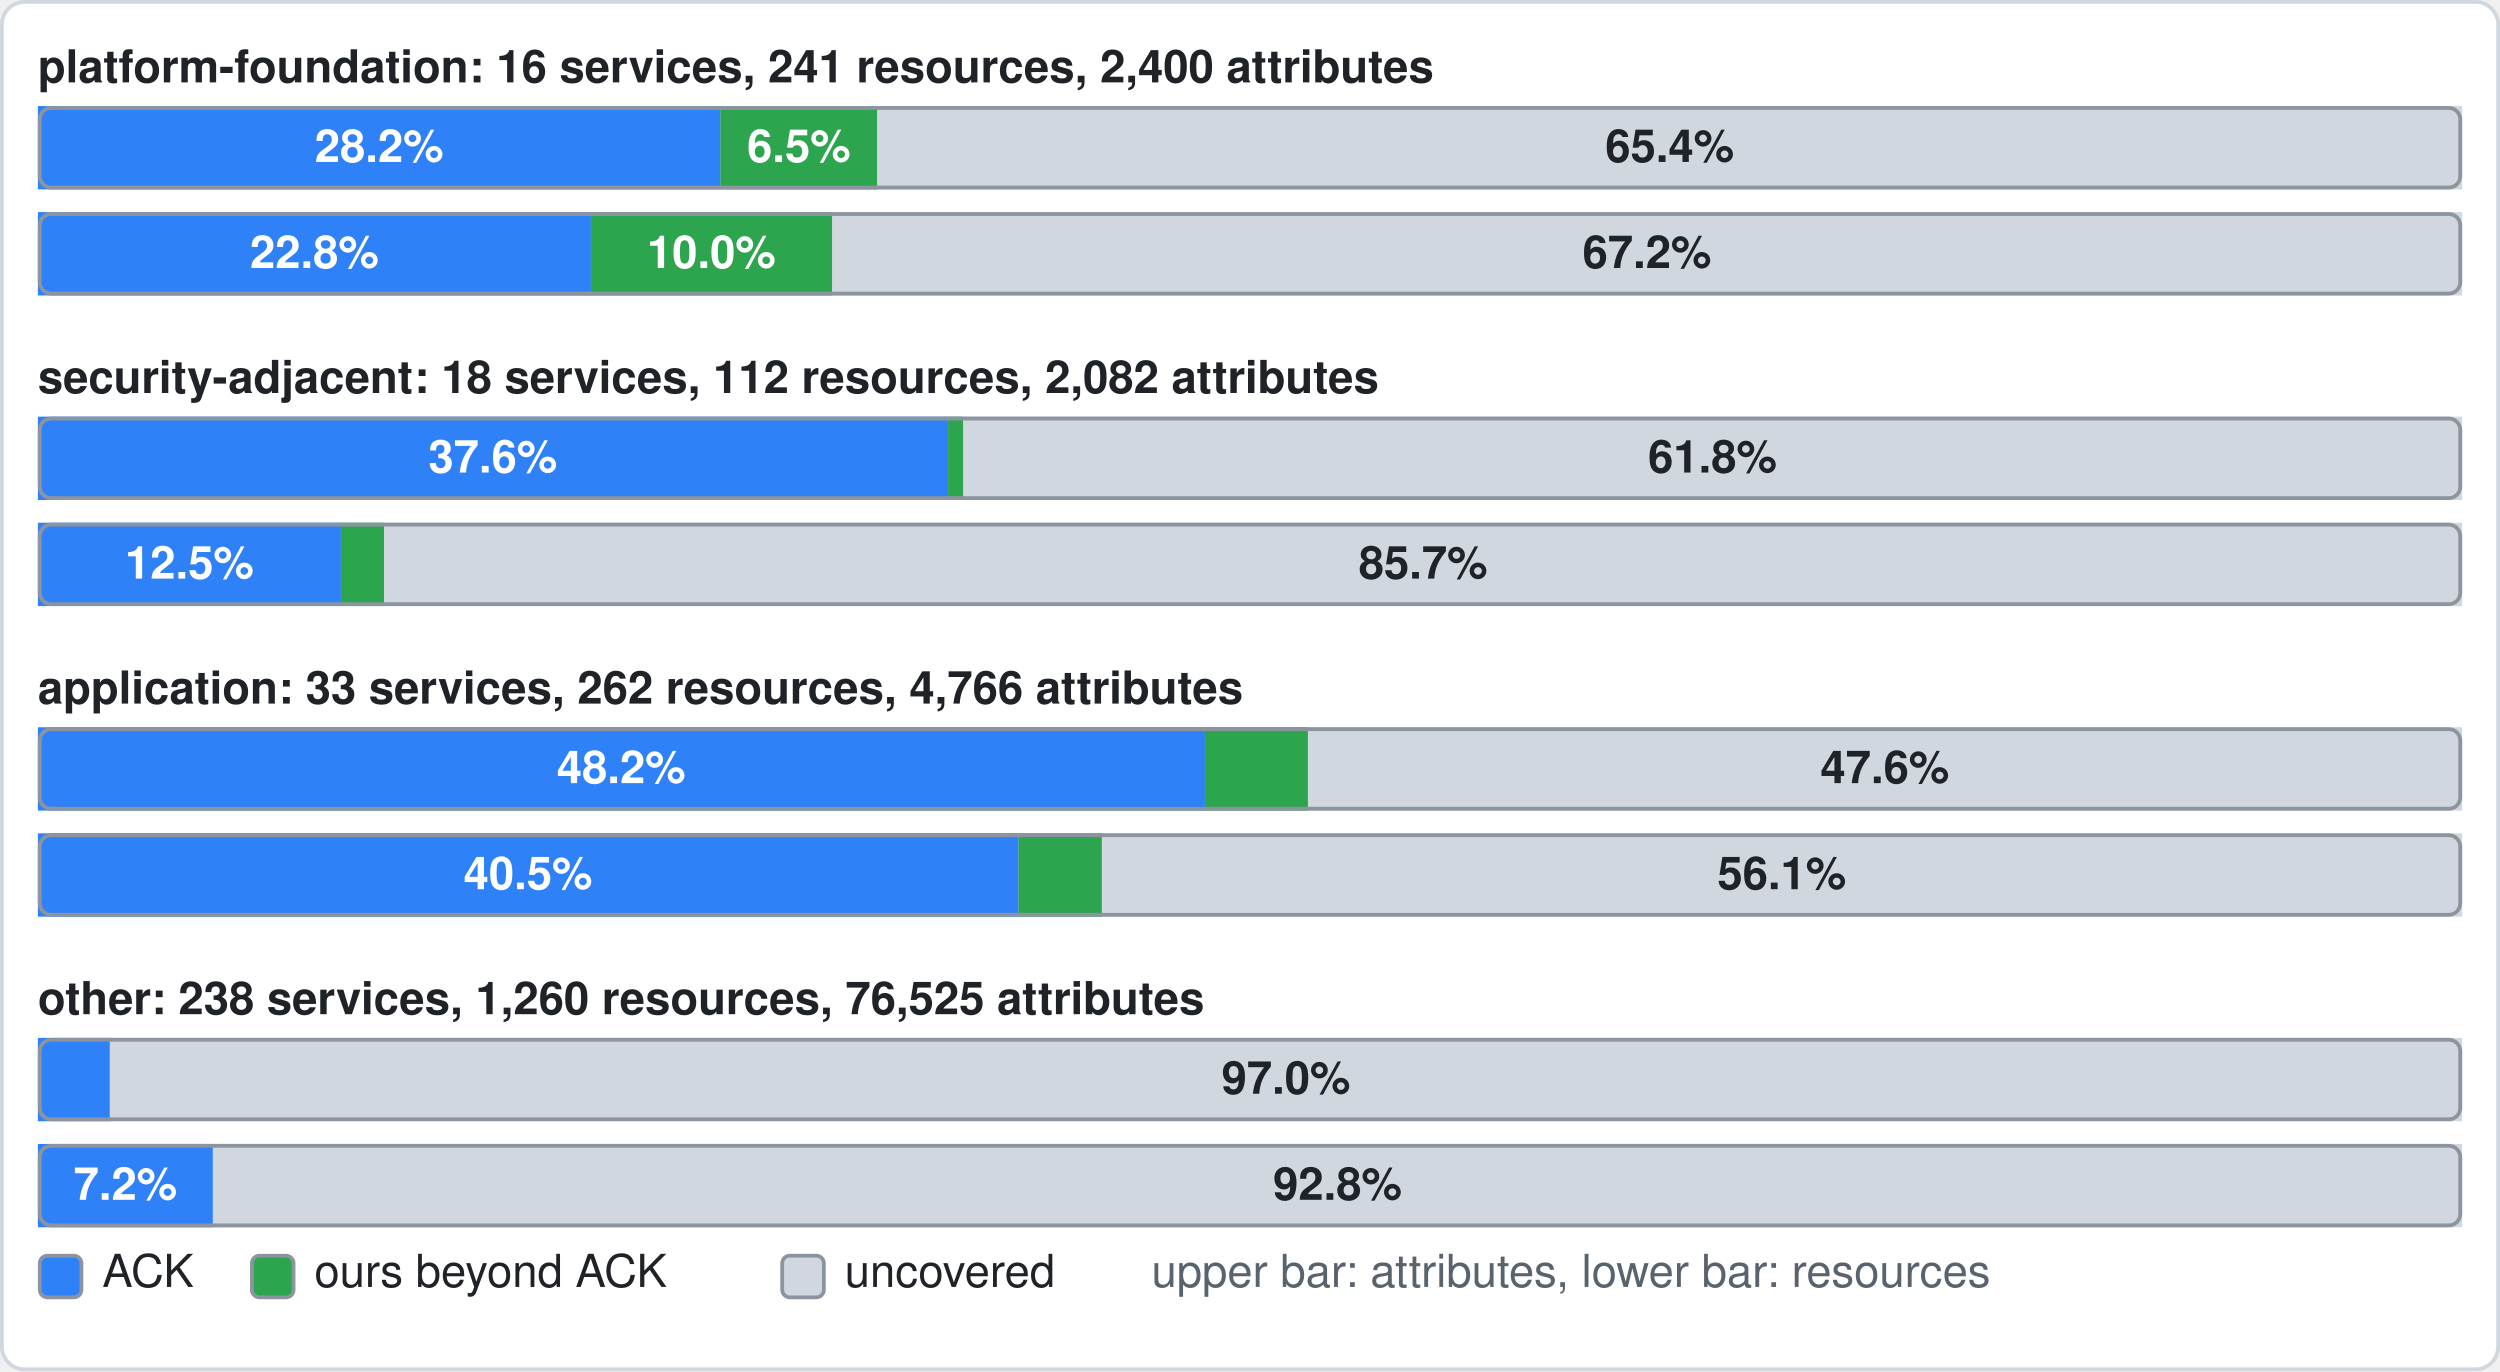
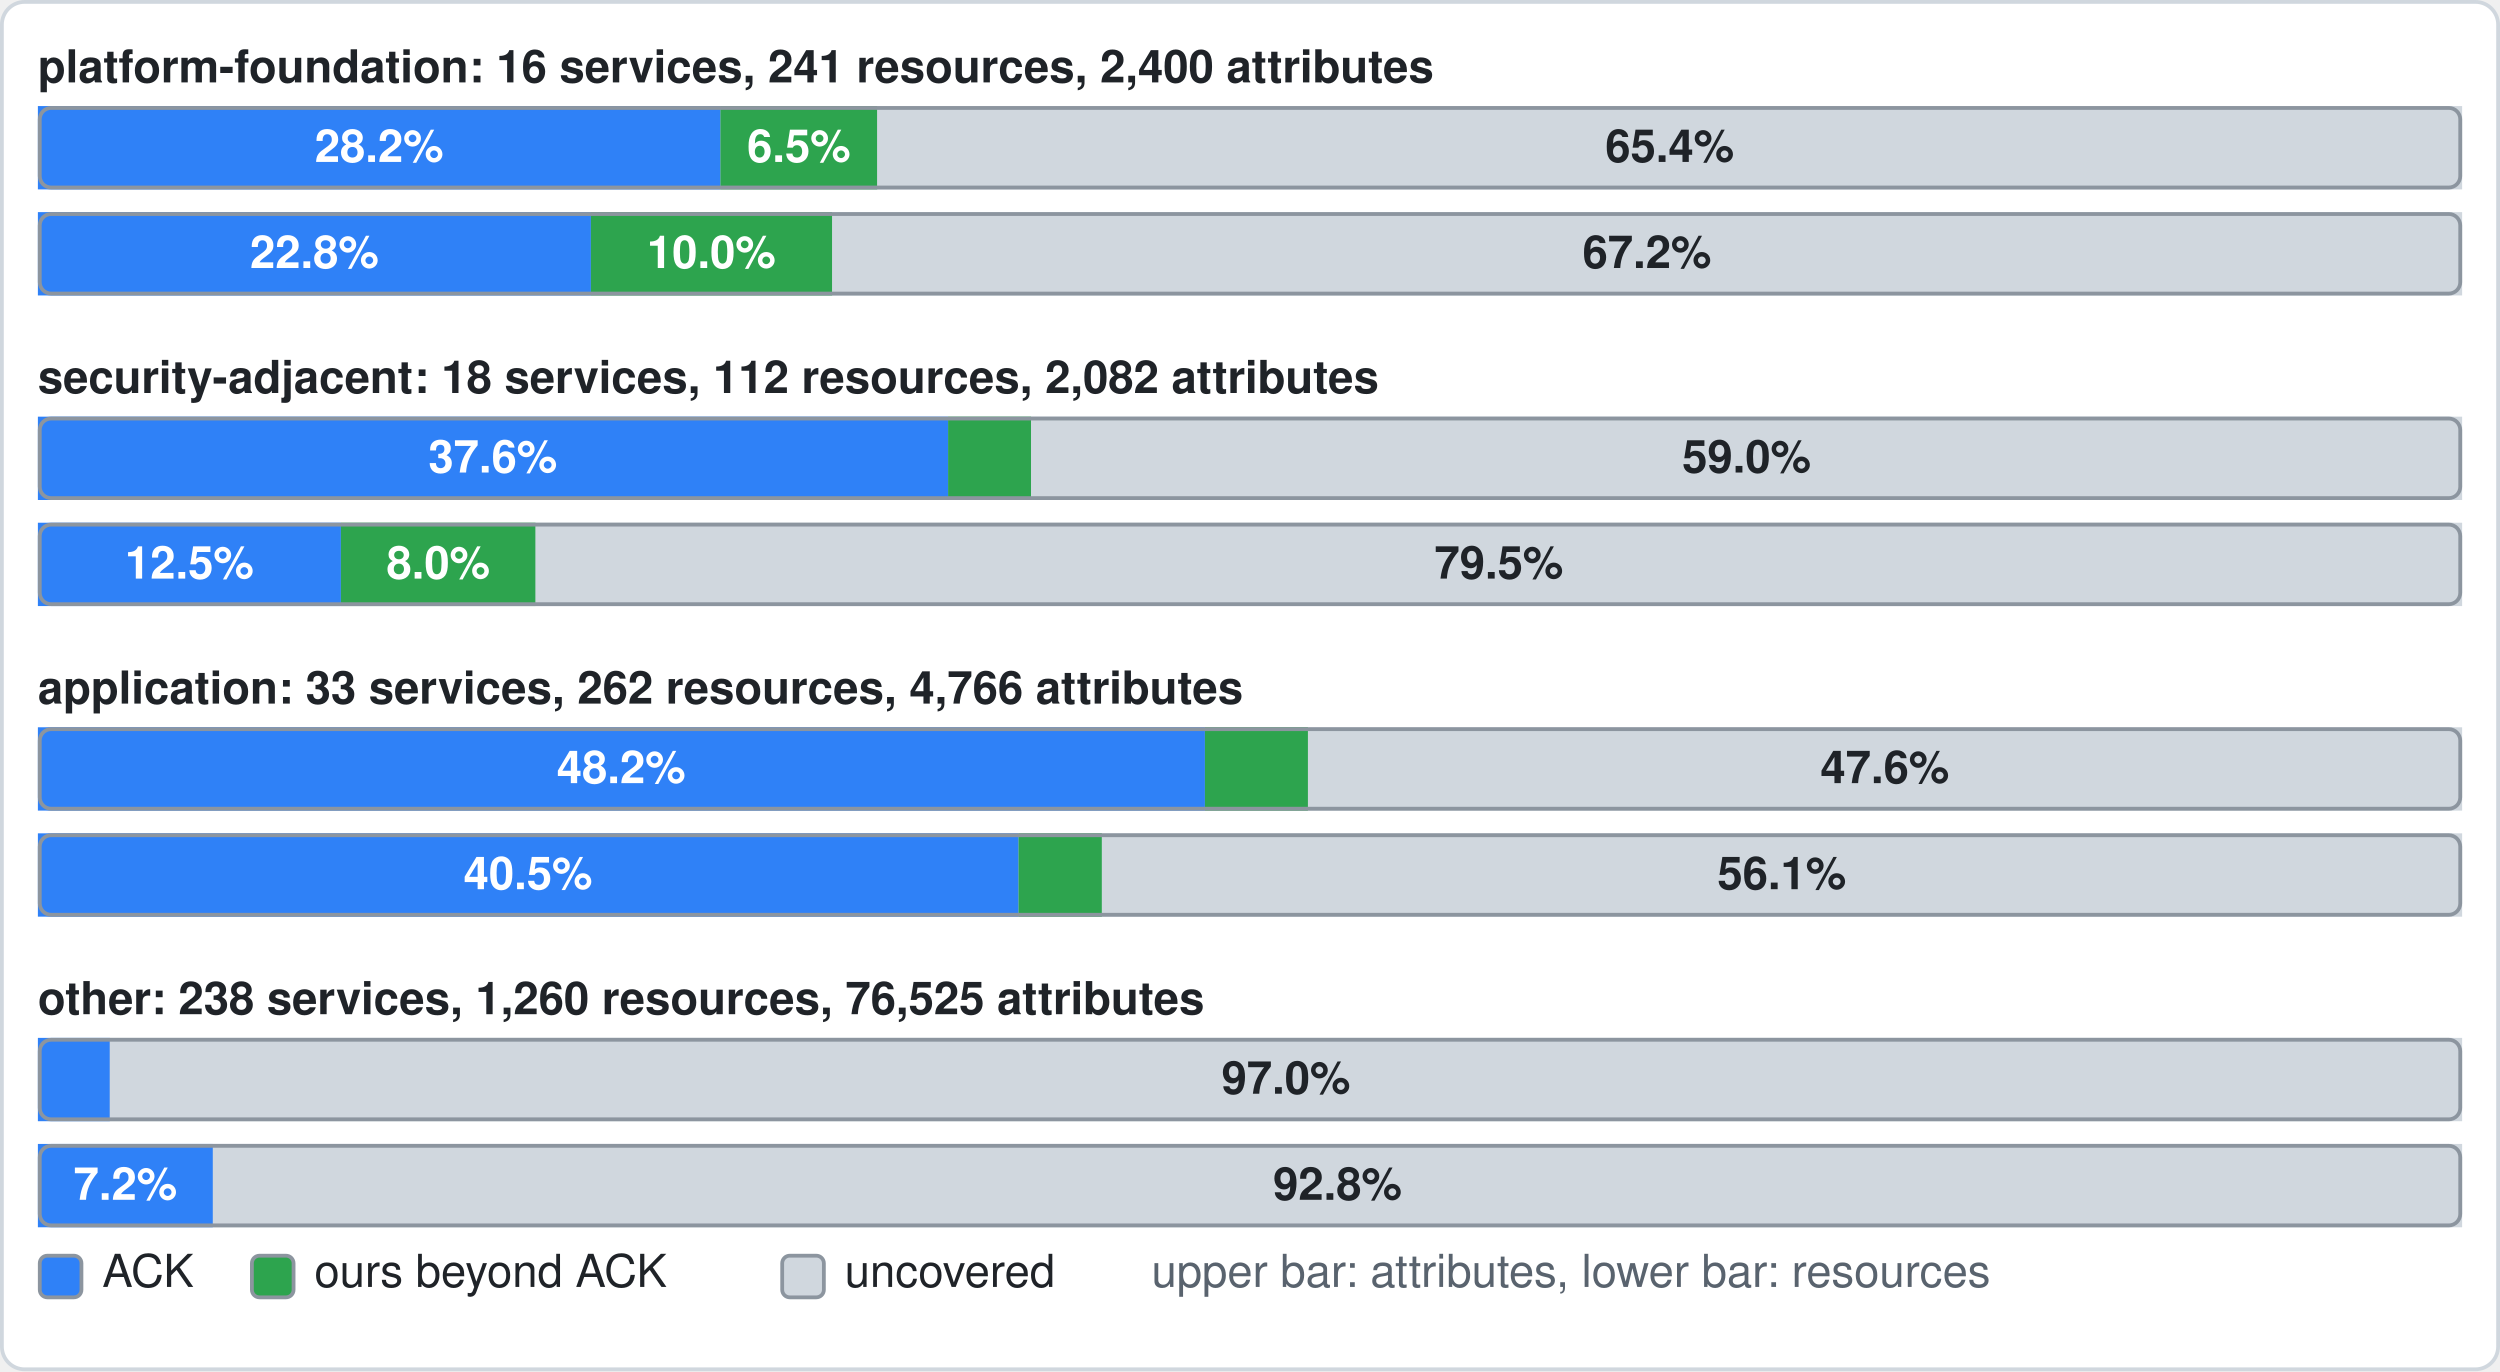
- <svg xmlns="http://www.w3.org/2000/svg" width="660" height="362" viewBox="0 0 660 362" role="img" aria-label="platform-foundation: attributes official 28.2%, ours beyond 6.5%, uncovered 65.4%; resources official 22.8%, ours beyond 10.0%, uncovered 67.2%. security-adjacent: attributes official 37.6%, ours beyond 0.6%, uncovered 61.8%; resources official 12.5%, ours beyond 1.8%, uncovered 85.7%. application: attributes official 48.2%, ours beyond 4.2%, uncovered 47.6%; resources official 40.5%, ours beyond 3.4%, uncovered 56.1%. other: attributes official 3.0%, ours beyond 0.0%, uncovered 97.0%; resources official 7.2%, ours beyond 0.0%, uncovered 92.8%">
+ <svg xmlns="http://www.w3.org/2000/svg" width="660" height="362" viewBox="0 0 660 362" role="img" aria-label="platform-foundation: attributes official 28.2%, ours beyond 6.5%, uncovered 65.4%; resources official 22.8%, ours beyond 10.0%, uncovered 67.2%. security-adjacent: attributes official 37.6%, ours beyond 3.4%, uncovered 59.0%; resources official 12.5%, ours beyond 8.0%, uncovered 79.5%. application: attributes official 48.2%, ours beyond 4.2%, uncovered 47.6%; resources official 40.5%, ours beyond 3.4%, uncovered 56.1%. other: attributes official 3.0%, ours beyond 0.0%, uncovered 97.0%; resources official 7.2%, ours beyond 0.0%, uncovered 92.8%">
  <rect x="0.5" y="0.5" width="659" height="361" rx="6" fill="#ffffff" stroke="#d0d7de" />
  <text x="10" y="19" font-family="-apple-system,BlinkMacSystemFont,'Segoe UI',Helvetica,Arial,sans-serif" font-size="12" font-weight="600" fill="#1f2328" dominant-baseline="central">platform-foundation: 16 services, 241 resources, 2,400 attributes</text>
  <rect x="10" y="28" width="640" height="22" rx="3" fill="#d0d7de" />
  <rect x="10" y="28" width="180.2" height="22" fill="#2f81f7" />
  <text x="100.1" y="40" font-family="-apple-system,BlinkMacSystemFont,'Segoe UI',Helvetica,Arial,sans-serif" font-size="12" font-weight="600" fill="#ffffff" text-anchor="middle" dominant-baseline="central">28.2%</text>
  <rect x="190.2" y="28" width="41.4" height="22" fill="#2da44e" />
  <text x="210.9" y="40" font-family="-apple-system,BlinkMacSystemFont,'Segoe UI',Helvetica,Arial,sans-serif" font-size="12" font-weight="600" fill="#ffffff" text-anchor="middle" dominant-baseline="central">6.5%</text>
  <rect x="231.6" y="28" width="418.4" height="22" fill="#d0d7de" />
  <text x="440.8" y="40" font-family="-apple-system,BlinkMacSystemFont,'Segoe UI',Helvetica,Arial,sans-serif" font-size="12" font-weight="600" fill="#1f2328" text-anchor="middle" dominant-baseline="central">65.4%</text>
  <rect x="10.5" y="28.5" width="639" height="21" rx="3" fill="none" stroke="#8c959f" />
  <rect x="10" y="56" width="640" height="22" rx="3" fill="#d0d7de" />
  <rect x="10" y="56" width="146" height="22" fill="#2f81f7" />
  <text x="83" y="68" font-family="-apple-system,BlinkMacSystemFont,'Segoe UI',Helvetica,Arial,sans-serif" font-size="12" font-weight="600" fill="#ffffff" text-anchor="middle" dominant-baseline="central">22.8%</text>
  <rect x="156" y="56" width="63.7" height="22" fill="#2da44e" />
  <text x="187.8" y="68" font-family="-apple-system,BlinkMacSystemFont,'Segoe UI',Helvetica,Arial,sans-serif" font-size="12" font-weight="600" fill="#ffffff" text-anchor="middle" dominant-baseline="central">10.0%</text>
  <rect x="219.7" y="56" width="430.3" height="22" fill="#d0d7de" />
  <text x="434.8" y="68" font-family="-apple-system,BlinkMacSystemFont,'Segoe UI',Helvetica,Arial,sans-serif" font-size="12" font-weight="600" fill="#1f2328" text-anchor="middle" dominant-baseline="central">67.2%</text>
  <rect x="10.5" y="56.5" width="639" height="21" rx="3" fill="none" stroke="#8c959f" />
  <text x="10" y="101" font-family="-apple-system,BlinkMacSystemFont,'Segoe UI',Helvetica,Arial,sans-serif" font-size="12" font-weight="600" fill="#1f2328" dominant-baseline="central">security-adjacent: 18 services, 112 resources, 2,082 attributes</text>
  <rect x="10" y="110" width="640" height="22" rx="3" fill="#d0d7de" />
  <rect x="10" y="110" width="240.3" height="22" fill="#2f81f7" />
  <text x="130.1" y="122" font-family="-apple-system,BlinkMacSystemFont,'Segoe UI',Helvetica,Arial,sans-serif" font-size="12" font-weight="600" fill="#ffffff" text-anchor="middle" dominant-baseline="central">37.6%</text>
-   <rect x="250.3" y="110" width="4" height="22" fill="#2da44e" />
-   <rect x="254.3" y="110" width="395.7" height="22" fill="#d0d7de" />
-   <text x="452.1" y="122" font-family="-apple-system,BlinkMacSystemFont,'Segoe UI',Helvetica,Arial,sans-serif" font-size="12" font-weight="600" fill="#1f2328" text-anchor="middle" dominant-baseline="central">61.8%</text>
+   <rect x="250.3" y="110" width="21.9" height="22" fill="#2da44e" />
+   <rect x="272.2" y="110" width="377.8" height="22" fill="#d0d7de" />
+   <text x="461.1" y="122" font-family="-apple-system,BlinkMacSystemFont,'Segoe UI',Helvetica,Arial,sans-serif" font-size="12" font-weight="600" fill="#1f2328" text-anchor="middle" dominant-baseline="central">59.0%</text>
  <rect x="10.5" y="110.5" width="639" height="21" rx="3" fill="none" stroke="#8c959f" />
  <rect x="10" y="138" width="640" height="22" rx="3" fill="#d0d7de" />
  <rect x="10" y="138" width="80" height="22" fill="#2f81f7" />
  <text x="50" y="150" font-family="-apple-system,BlinkMacSystemFont,'Segoe UI',Helvetica,Arial,sans-serif" font-size="12" font-weight="600" fill="#ffffff" text-anchor="middle" dominant-baseline="central">12.5%</text>
-   <rect x="90" y="138" width="11.4" height="22" fill="#2da44e" />
-   <rect x="101.4" y="138" width="548.6" height="22" fill="#d0d7de" />
-   <text x="375.7" y="150" font-family="-apple-system,BlinkMacSystemFont,'Segoe UI',Helvetica,Arial,sans-serif" font-size="12" font-weight="600" fill="#1f2328" text-anchor="middle" dominant-baseline="central">85.7%</text>
+   <rect x="90" y="138" width="51.4" height="22" fill="#2da44e" />
+   <text x="115.7" y="150" font-family="-apple-system,BlinkMacSystemFont,'Segoe UI',Helvetica,Arial,sans-serif" font-size="12" font-weight="600" fill="#ffffff" text-anchor="middle" dominant-baseline="central">8.0%</text>
+   <rect x="141.4" y="138" width="508.6" height="22" fill="#d0d7de" />
+   <text x="395.7" y="150" font-family="-apple-system,BlinkMacSystemFont,'Segoe UI',Helvetica,Arial,sans-serif" font-size="12" font-weight="600" fill="#1f2328" text-anchor="middle" dominant-baseline="central">79.5%</text>
  <rect x="10.5" y="138.5" width="639" height="21" rx="3" fill="none" stroke="#8c959f" />
  <text x="10" y="183" font-family="-apple-system,BlinkMacSystemFont,'Segoe UI',Helvetica,Arial,sans-serif" font-size="12" font-weight="600" fill="#1f2328" dominant-baseline="central">application: 33 services, 262 resources, 4,766 attributes</text>
  <rect x="10" y="192" width="640" height="22" rx="3" fill="#d0d7de" />
  <rect x="10" y="192" width="308.1" height="22" fill="#2f81f7" />
  <text x="164" y="204" font-family="-apple-system,BlinkMacSystemFont,'Segoe UI',Helvetica,Arial,sans-serif" font-size="12" font-weight="600" fill="#ffffff" text-anchor="middle" dominant-baseline="central">48.2%</text>
  <rect x="318.1" y="192" width="27.2" height="22" fill="#2da44e" />
  <rect x="345.3" y="192" width="304.7" height="22" fill="#d0d7de" />
  <text x="497.6" y="204" font-family="-apple-system,BlinkMacSystemFont,'Segoe UI',Helvetica,Arial,sans-serif" font-size="12" font-weight="600" fill="#1f2328" text-anchor="middle" dominant-baseline="central">47.6%</text>
  <rect x="10.5" y="192.5" width="639" height="21" rx="3" fill="none" stroke="#8c959f" />
  <rect x="10" y="220" width="640" height="22" rx="3" fill="#d0d7de" />
  <rect x="10" y="220" width="258.9" height="22" fill="#2f81f7" />
  <text x="139.4" y="232" font-family="-apple-system,BlinkMacSystemFont,'Segoe UI',Helvetica,Arial,sans-serif" font-size="12" font-weight="600" fill="#ffffff" text-anchor="middle" dominant-baseline="central">40.5%</text>
  <rect x="268.9" y="220" width="22" height="22" fill="#2da44e" />
  <rect x="290.9" y="220" width="359.1" height="22" fill="#d0d7de" />
  <text x="470.4" y="232" font-family="-apple-system,BlinkMacSystemFont,'Segoe UI',Helvetica,Arial,sans-serif" font-size="12" font-weight="600" fill="#1f2328" text-anchor="middle" dominant-baseline="central">56.1%</text>
  <rect x="10.5" y="220.5" width="639" height="21" rx="3" fill="none" stroke="#8c959f" />
  <text x="10" y="265" font-family="-apple-system,BlinkMacSystemFont,'Segoe UI',Helvetica,Arial,sans-serif" font-size="12" font-weight="600" fill="#1f2328" dominant-baseline="central">other: 238 services, 1,260 resources, 76,525 attributes</text>
  <rect x="10" y="274" width="640" height="22" rx="3" fill="#d0d7de" />
  <rect x="10" y="274" width="19" height="22" fill="#2f81f7" />
  <rect x="29" y="274" width="621" height="22" fill="#d0d7de" />
  <text x="339.5" y="286" font-family="-apple-system,BlinkMacSystemFont,'Segoe UI',Helvetica,Arial,sans-serif" font-size="12" font-weight="600" fill="#1f2328" text-anchor="middle" dominant-baseline="central">97.0%</text>
  <rect x="10.5" y="274.5" width="639" height="21" rx="3" fill="none" stroke="#8c959f" />
  <rect x="10" y="302" width="640" height="22" rx="3" fill="#d0d7de" />
  <rect x="10" y="302" width="46.2" height="22" fill="#2f81f7" />
  <text x="33.1" y="314" font-family="-apple-system,BlinkMacSystemFont,'Segoe UI',Helvetica,Arial,sans-serif" font-size="12" font-weight="600" fill="#ffffff" text-anchor="middle" dominant-baseline="central">7.2%</text>
  <rect x="56.2" y="302" width="593.8" height="22" fill="#d0d7de" />
  <text x="353.1" y="314" font-family="-apple-system,BlinkMacSystemFont,'Segoe UI',Helvetica,Arial,sans-serif" font-size="12" font-weight="600" fill="#1f2328" text-anchor="middle" dominant-baseline="central">92.8%</text>
  <rect x="10.5" y="302.5" width="639" height="21" rx="3" fill="none" stroke="#8c959f" />
  <rect x="10.5" y="331.5" width="11" height="11" rx="2" fill="#2f81f7" stroke="#8c959f" />
  <text x="27" y="337" font-family="-apple-system,BlinkMacSystemFont,'Segoe UI',Helvetica,Arial,sans-serif" font-size="12" fill="#1f2328" dominant-baseline="central">ACK</text>
  <rect x="66.5" y="331.5" width="11" height="11" rx="2" fill="#2da44e" stroke="#8c959f" />
  <text x="83" y="337" font-family="-apple-system,BlinkMacSystemFont,'Segoe UI',Helvetica,Arial,sans-serif" font-size="12" fill="#1f2328" dominant-baseline="central">ours beyond ACK</text>
  <rect x="206.5" y="331.5" width="11" height="11" rx="2" fill="#d0d7de" stroke="#8c959f" />
  <text x="223" y="337" font-family="-apple-system,BlinkMacSystemFont,'Segoe UI',Helvetica,Arial,sans-serif" font-size="12" fill="#1f2328" dominant-baseline="central">uncovered</text>
  <text x="304" y="337" font-family="-apple-system,BlinkMacSystemFont,'Segoe UI',Helvetica,Arial,sans-serif" font-size="12" fill="#59636e" dominant-baseline="central">upper bar: attributes, lower bar: resources</text>
</svg>
